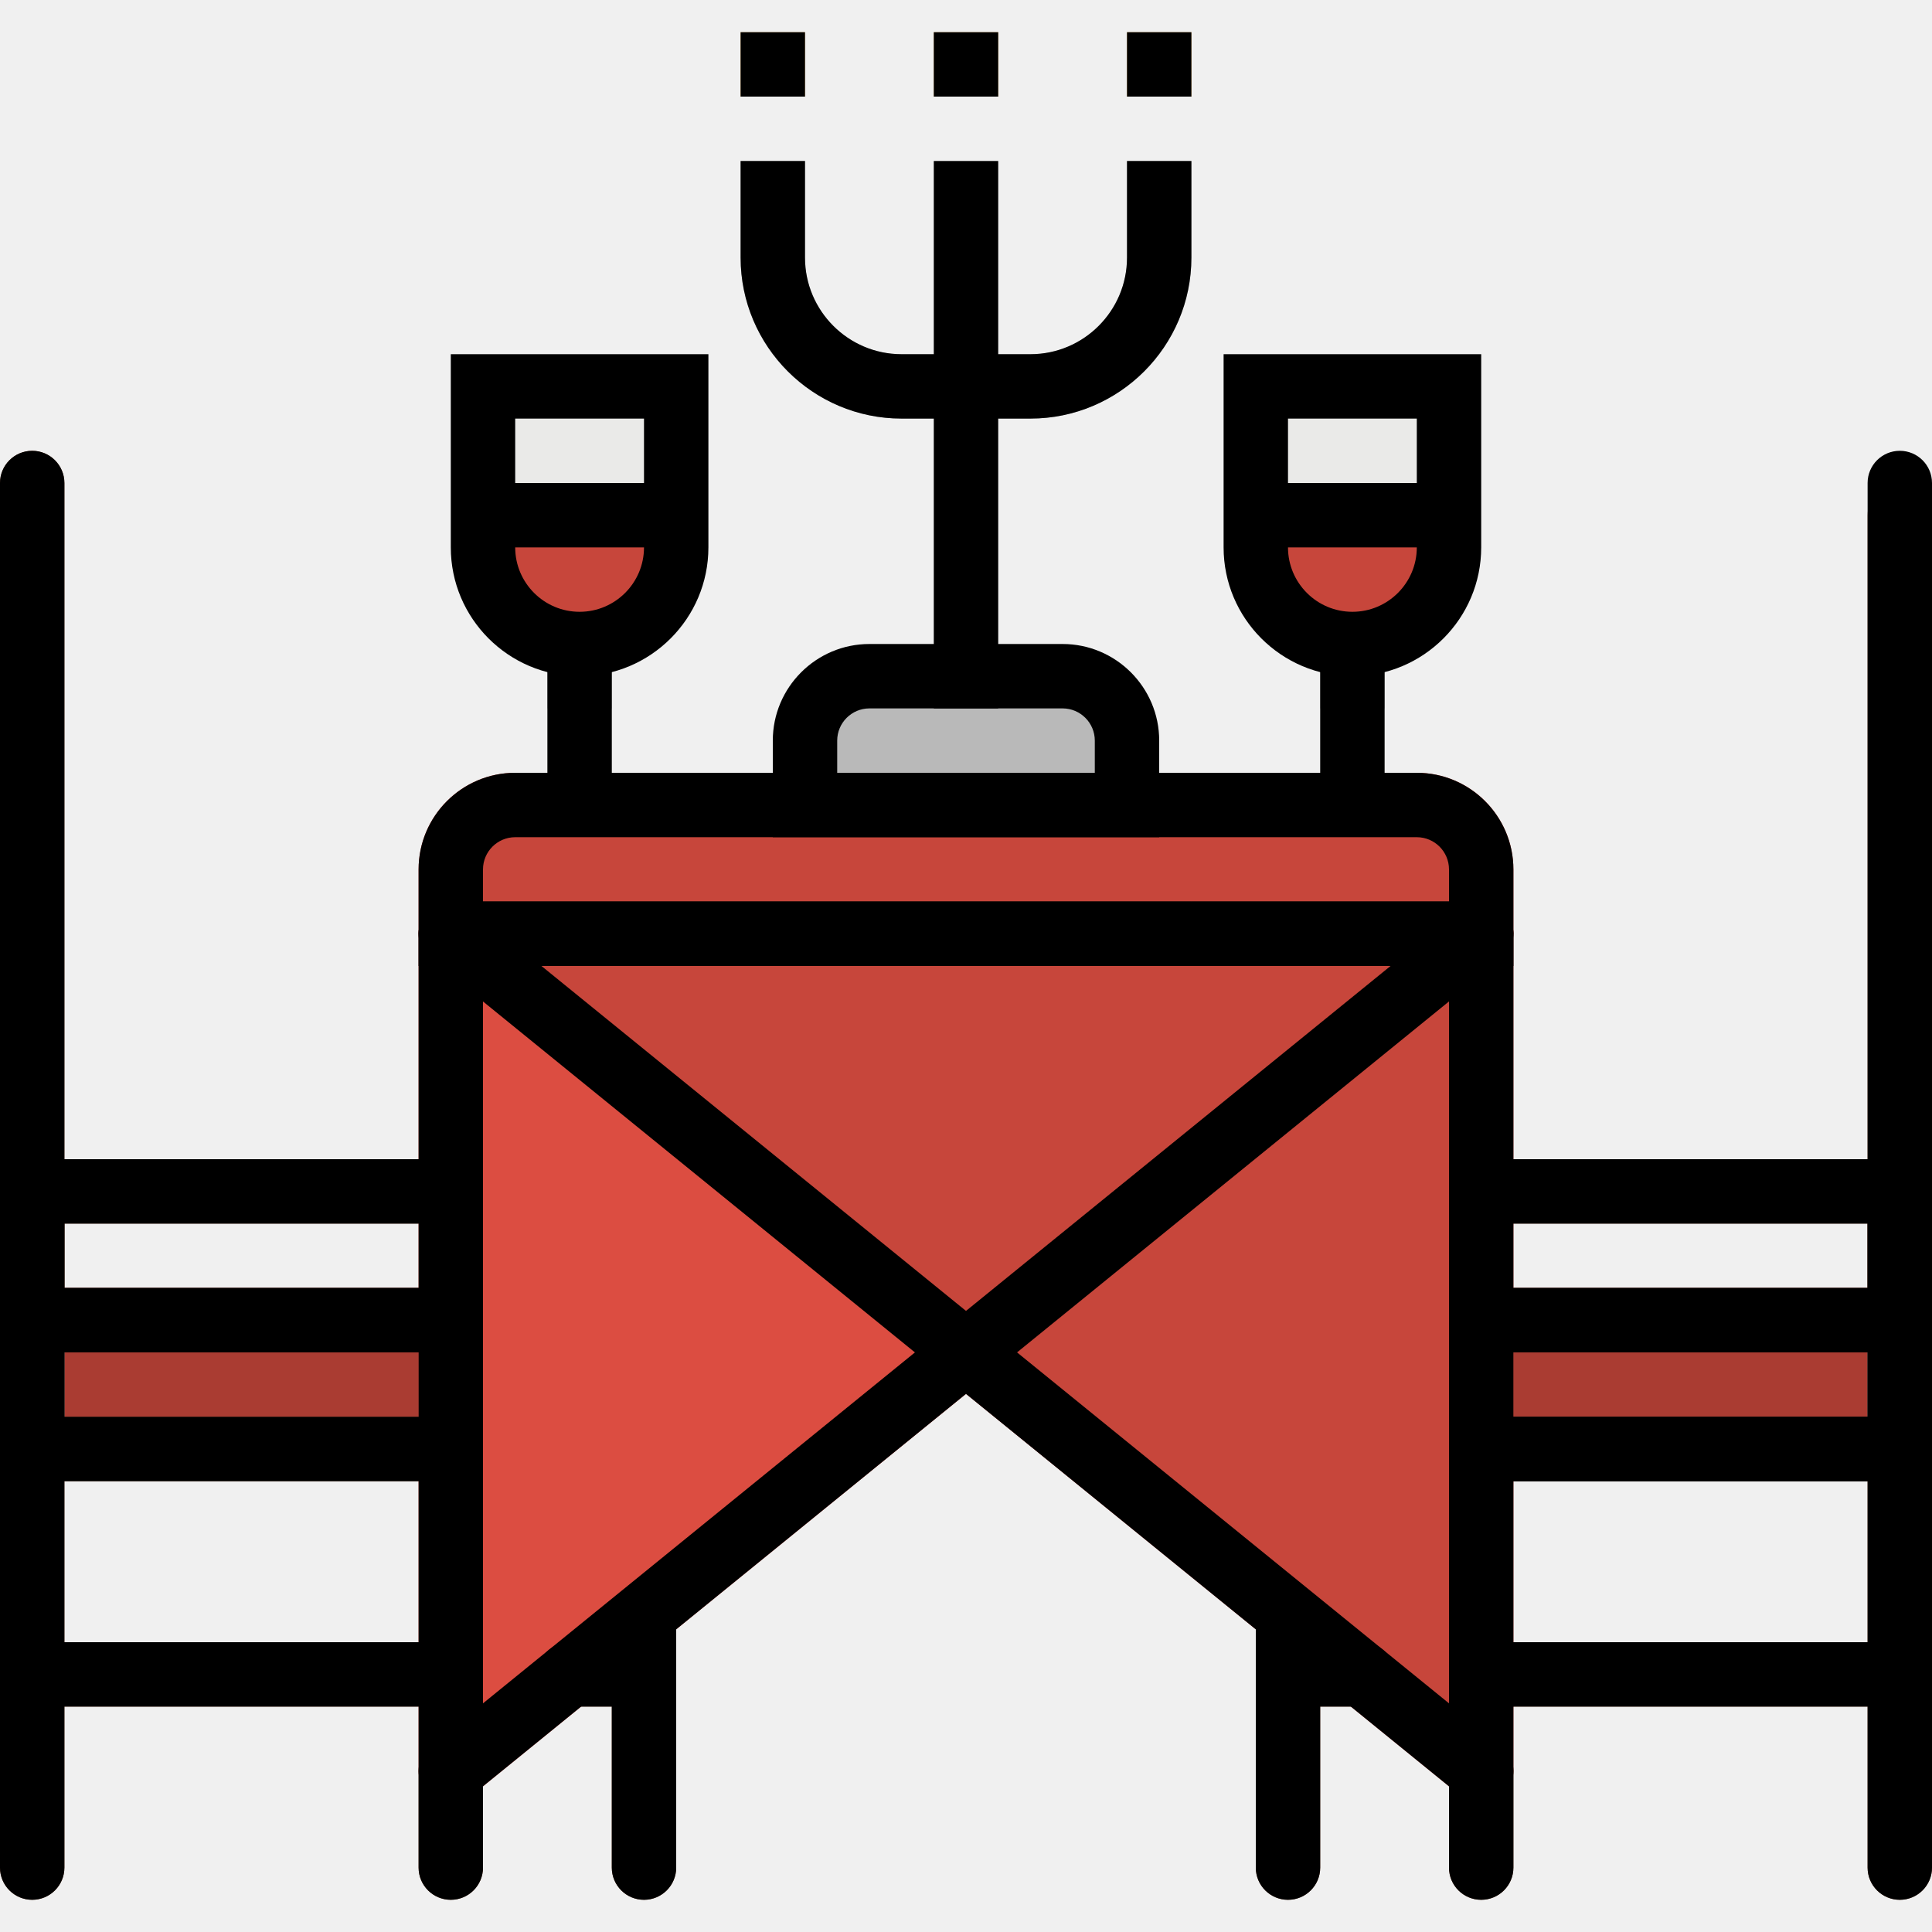
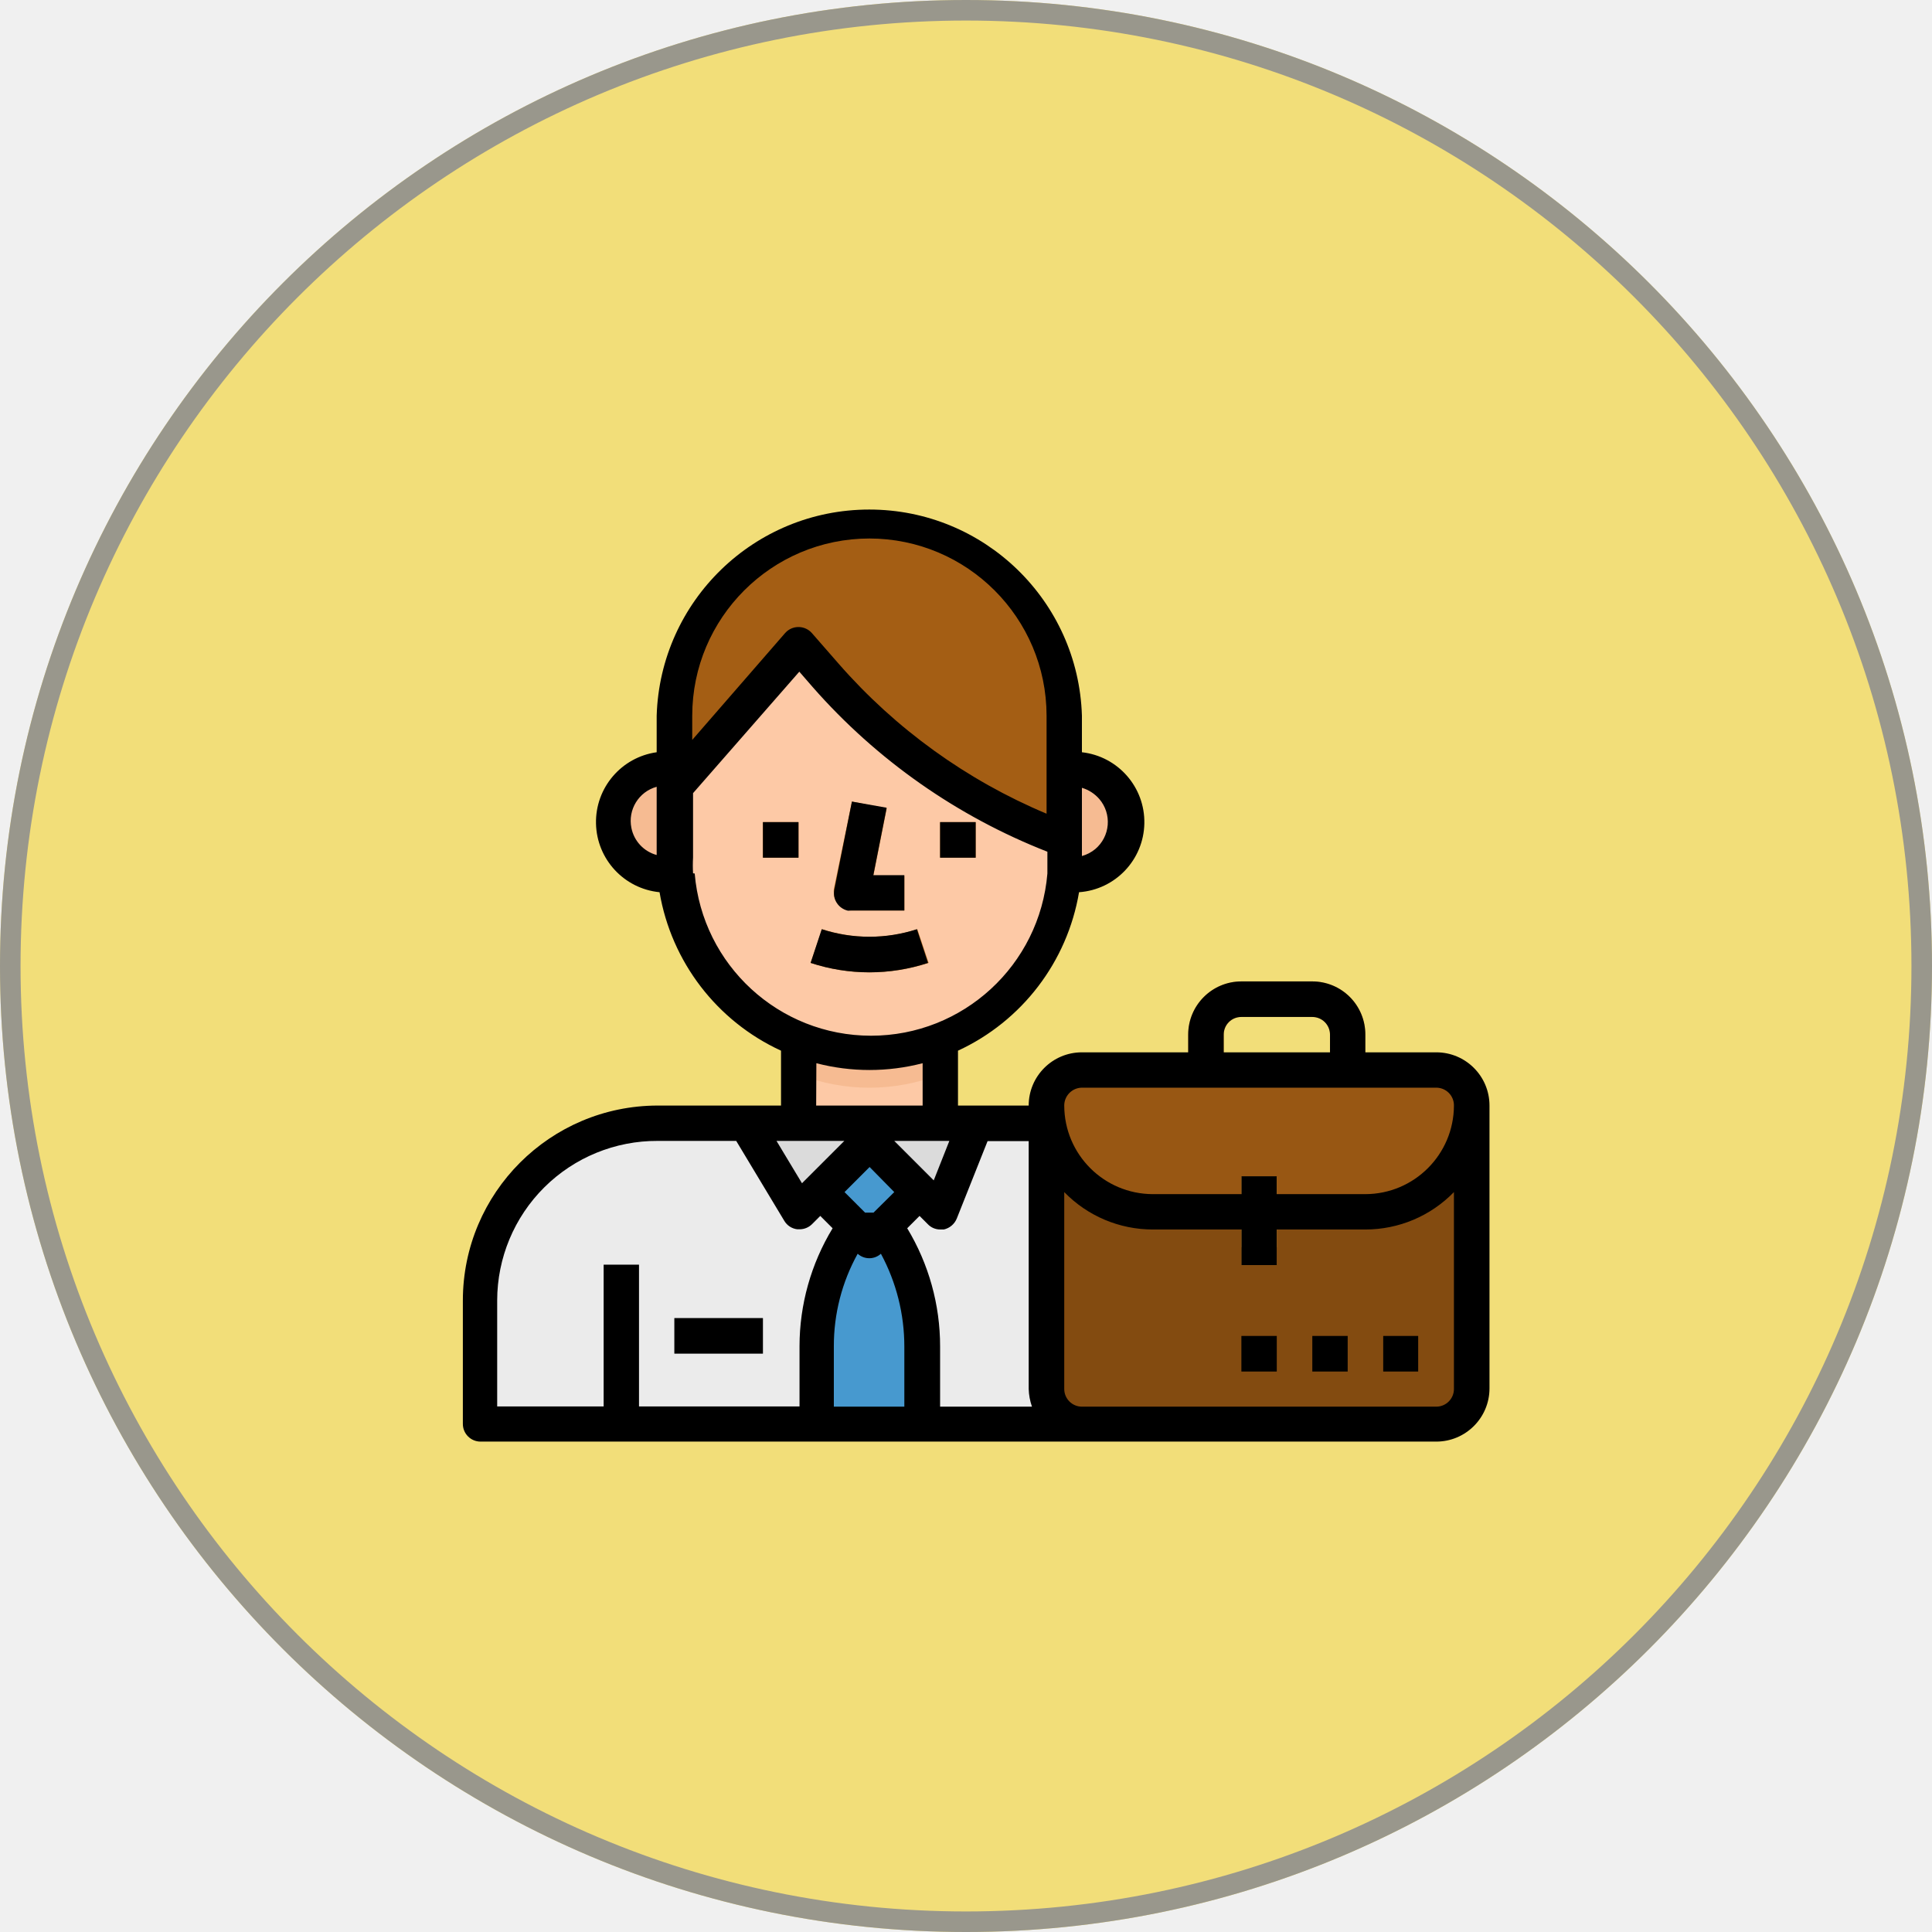
- <svg xmlns="http://www.w3.org/2000/svg" version="1.1" id="Capa_1" x="0px" y="0px" viewBox="0 0 512 512" style="enable-background:new 0 0 512 512;" xml:space="preserve">
-   <path style="fill:#B9B9B9;" d="M273.067,110.933h-34.133c-23.552-0.026-42.641-19.115-42.667-42.667v-25.6h17.067v25.6  c0,14.14,11.46,25.6,25.6,25.6h34.133c14.14,0,25.6-11.46,25.6-25.6v-25.6h17.067v25.6  C315.708,91.819,296.619,110.908,273.067,110.933z" />
-   <g>
-     <path style="fill:#F7BA61;" d="M196.267,8.533h17.067V25.6h-17.067V8.533z" />
-     <path style="fill:#F7BA61;" d="M247.467,8.533h17.067V25.6h-17.067V8.533z" />
-     <path style="fill:#F7BA61;" d="M298.667,8.533h17.067V25.6h-17.067V8.533z" />
+ <svg xmlns="http://www.w3.org/2000/svg" viewBox="0 0 94 94">
+   <defs>
+     <style>.cls-1{fill:#f2de79;}.cls-2{fill:none;stroke:#99978c;}.cls-3{fill:#fdc9a6;}.cls-4{fill:#f6bb92;}.cls-5{fill:#f3af3e;}.cls-6{fill:#a45e14;}.cls-7{fill:#ebebeb;}.cls-8{fill:#4799cf;}.cls-9{fill:#dbdbdb;}.cls-10{fill:#834b10;}.cls-11{fill:#985713;}.cls-12{fill:#ea9d2d;}.cls-13{fill:#70400e;}</style>
+   </defs>
+   <g id="圖層_2" data-name="圖層 2">
+     <g id="圖層_2-2" data-name="圖層 2">
+       <g id="Group_233" data-name="Group 233">
+         <g id="Ellipse_41-2" data-name="Ellipse 41-2">
+           <circle class="cls-1" cx="47" cy="47" r="47" />
+           <circle class="cls-2" cx="47" cy="47" r="46.5" />
+         </g>
+         <g id="Group_243" data-name="Group 243">
+           <path id="Path_7077" data-name="Path 7077" class="cls-3" d="M38.85,49.48h6.9v5.17h-6.9Z" />
+           <path id="Path_7078" data-name="Path 7078" class="cls-4" d="M38.85,52.27a9.45,9.45,0,0,0,6.9,0V49.48h-6.9Z" />
+           <path id="Path_7079" data-name="Path 7079" class="cls-4" d="M32.81,37.41h-.4a2.59,2.59,0,0,0,0,5.17h.44c0-.29,1.68-.57,1.68-.86Z" />
+           <path id="Path_7080" data-name="Path 7080" class="cls-4" d="M52.17,37.41h-.4l-.85,4.31c0,.29.84.57.82.86h.43a2.59,2.59,0,0,0,0-5.17Z" />
+           <path id="Path_7081" data-name="Path 7081" class="cls-3" d="M42.3,51.2a9.49,9.49,0,0,1-9.49-9.48h0v-6.9l8.62-6.9,10.35,6.9v6.9A9.48,9.48,0,0,1,42.3,51.2Z" />
+           <path id="Path_7082" data-name="Path 7082" class="cls-5" d="M66.43,52.92H64.71V50.34a.85.85,0,0,0-.86-.86H60.4a.86.86,0,0,0-.86.86v2.58H57.81V50.34a2.59,2.59,0,0,1,2.59-2.59h3.45a2.58,2.58,0,0,1,2.58,2.59Z" />
+           <g id="Group_243-2" data-name="Group 243-2">
+             <path id="Path_7083" data-name="Path 7083" class="cls-6" d="M32.81,38.27l6-6.9,1.31,1.49a28.48,28.48,0,0,0,11.45,7.93l.17.06v-6a9.49,9.49,0,0,0-19,0Z" />
+             <path id="Path_7084" data-name="Path 7084" class="cls-6" d="M37.12,40h1.73v1.73H37.12Z" />
+             <path id="Path_7085" data-name="Path 7085" class="cls-6" d="M45.74,40h1.73v1.73H45.74Z" />
+             <path id="Path_7086" data-name="Path 7086" class="cls-6" d="M44,44.3H41.43a.86.86,0,0,1-.86-.86,1,1,0,0,1,0-.17L41.45,39l1.69.34-.65,3.28H44Z" />
+             <path id="Path_7087" data-name="Path 7087" class="cls-6" d="M42.3,47.31a9.25,9.25,0,0,1-2.86-.46L40,45.21a7.48,7.48,0,0,0,4.63,0l.55,1.64A9.3,9.3,0,0,1,42.3,47.31Z" />
+           </g>
+           <path id="Path_7088" data-name="Path 7088" class="cls-7" d="M61.26,69.3H23.33v-6A8.62,8.62,0,0,1,32,54.65H52.64a8.62,8.62,0,0,1,8.62,8.62Z" />
+           <path id="Path_7089" data-name="Path 7089" class="cls-8" d="M42.3,61.55,39.86,58l2.44-2.44L44.74,58Z" />
+           <path id="Path_7090" data-name="Path 7090" class="cls-8" d="M39.71,69.3V65.52a10.31,10.31,0,0,1,1.72-5.7h1.73a10.31,10.31,0,0,1,1.72,5.7V69.3Z" />
+           <path id="Path_7091" data-name="Path 7091" class="cls-9" d="M43.16,54.65,38.85,59l-2.59-4.31Z" />
+           <path id="Path_7092" data-name="Path 7092" class="cls-9" d="M41.43,54.65,45.74,59l1.73-4.31Z" />
+           <path id="Path_7093" data-name="Path 7093" class="cls-9" d="M29.37,61.55h1.72V69.3H29.37Z" />
+           <path id="Path_7094" data-name="Path 7094" class="cls-10" d="M52.64,52.06H69.88a1.73,1.73,0,0,1,1.73,1.73V67.58a1.73,1.73,0,0,1-1.73,1.72H52.64a1.72,1.72,0,0,1-1.72-1.72V53.79A1.72,1.72,0,0,1,52.64,52.06Z" />
+           <path id="Path_7095" data-name="Path 7095" class="cls-9" d="M32.81,64.13h4.31v1.73H32.81Z" />
+           <path id="Path_7096" data-name="Path 7096" class="cls-11" d="M52.64,52.06H69.88a1.73,1.73,0,0,1,1.73,1.73A5.18,5.18,0,0,1,66.43,59H56.09a5.17,5.17,0,0,1-5.17-5.17A1.72,1.72,0,0,1,52.64,52.06Z" />
+           <path id="Path_7097" data-name="Path 7097" class="cls-12" d="M60.4,57.24h1.72v4.31H60.4Z" />
+           <path id="Path_7098" data-name="Path 7098" class="cls-5" d="M60.4,57.24h1.72v3.44H60.4Z" />
+           <path id="Path_7099" data-name="Path 7099" class="cls-13" d="M67.3,65H69v1.73H67.3Z" />
+           <path id="Path_7100" data-name="Path 7100" class="cls-13" d="M63.85,65h1.72v1.73H63.85Z" />
+           <path id="Path_7101" data-name="Path 7101" class="cls-13" d="M60.4,65h1.72v1.73H60.4Z" />
+           <path id="Path_7102" data-name="Path 7102" class="cls-12" d="M57.81,51.2h1.73v.86H57.81Z" />
+           <path id="Path_7103" data-name="Path 7103" class="cls-12" d="M64.71,51.2h1.72v.86H64.71Z" />
+           <path id="Path_7104" data-name="Path 7104" d="M37.12,40h1.73v1.73H37.12Z" />
+           <path id="Path_7105" data-name="Path 7105" d="M45.74,40h1.73v1.73H45.74Z" />
+           <path id="Path_7106" data-name="Path 7106" d="M41.43,44.3H44V42.58H42.49l.65-3.28L41.45,39l-.86,4.31a.87.87,0,0,0,.67,1Z" />
+           <path id="Path_7107" data-name="Path 7107" d="M45.15,46.85l-.54-1.64a7.48,7.48,0,0,1-4.63,0l-.54,1.64A9.14,9.14,0,0,0,45.15,46.85Z" />
+           <path id="Path_7108" data-name="Path 7108" d="M36.26,53.79H32a9.49,9.49,0,0,0-9.48,9.48v6a.86.86,0,0,0,.86.87H69.88a2.59,2.59,0,0,0,2.59-2.59h0V53.79a2.59,2.59,0,0,0-2.59-2.59H66.43v-.86a2.58,2.58,0,0,0-2.58-2.59H60.4a2.59,2.59,0,0,0-2.59,2.59v.86H52.64a2.59,2.59,0,0,0-2.59,2.59H46.61V51.12a10.4,10.4,0,0,0,5.89-7.71,3.42,3.42,0,0,0,.14-6.81V34.82a10.35,10.35,0,0,0-20.69,0V36.6a3.43,3.43,0,0,0,.14,6.81A10.41,10.41,0,0,0,38,51.12v2.67Zm2.59,1.72h2.23l-1.83,1.83-.23.23-1.24-2.06Zm7.34,0-.76,1.92-.09-.09-1.83-1.83ZM42.5,59h-.41l-1-1,1.22-1.22L43.51,58ZM24.19,63.27A7.77,7.77,0,0,1,32,55.51h3.82l2.34,3.89a.85.85,0,0,0,.63.41h.11a.86.86,0,0,0,.61-.25l.4-.4.6.6a11.08,11.08,0,0,0-1.61,5.74v2.93H31.09v-6.9H29.37v6.9H24.19Zm16.38,5.17V65.51A9.23,9.23,0,0,1,41.73,61a.84.84,0,0,0,1.13,0A9.5,9.5,0,0,1,44,65.52v2.92Zm30.17-.86a.86.86,0,0,1-.86.86H52.64a.86.86,0,0,1-.86-.86V58a6,6,0,0,0,4.31,1.82H60.4v1.73h1.72V59.82h4.31A6,6,0,0,0,70.74,58ZM59.54,50.34a.85.85,0,0,1,.86-.86h3.45a.86.86,0,0,1,.86.86v.86H59.54Zm-6.9,2.58H69.88a.86.86,0,0,1,.86.87,4.32,4.32,0,0,1-4.31,4.31H62.12v-.87H60.4v.87H56.09a4.32,4.32,0,0,1-4.31-4.31.87.87,0,0,1,.86-.87ZM50.21,68.44H45.74V65.51a11.1,11.1,0,0,0-1.6-5.75l.6-.6.4.4a.83.83,0,0,0,.6.26h.18a.89.89,0,0,0,.63-.53l1.5-3.77h2V67.58A2.84,2.84,0,0,0,50.21,68.44Zm3.28-29.56a1.72,1.72,0,0,1-.2,2.43,1.76,1.76,0,0,1-.65.34V38.33a1.8,1.8,0,0,1,.85.55ZM42.3,26.2a8.63,8.63,0,0,1,8.62,8.62v4.77A27.64,27.64,0,0,1,40.81,32.3L39.5,30.8a.87.87,0,0,0-1.22-.08l-.08.08L33.68,36V34.82A8.63,8.63,0,0,1,42.3,26.2ZM30.72,40.28a1.72,1.72,0,0,1,1.23-2v3.32A1.71,1.71,0,0,1,30.72,40.28Zm3,2.21a6.62,6.62,0,0,1,0-.77V38.59l5.17-5.91.66.76a29.51,29.51,0,0,0,11.41,8v.28c0,.26,0,.52,0,.78a8.61,8.61,0,0,1-17.16,0Zm6,9.24a10.29,10.29,0,0,0,5.17,0v2.06H39.71Z" />
+           <path id="Path_7109" data-name="Path 7109" d="M32.81,64.13h4.31v1.73H32.81Z" />
+           <path id="Path_7110" data-name="Path 7110" d="M67.3,65H69v1.73H67.3Z" />
+           <path id="Path_7111" data-name="Path 7111" d="M63.85,65h1.72v1.73H63.85Z" />
+           <path id="Path_7112" data-name="Path 7112" d="M60.4,65h1.72v1.73H60.4Z" />
+         </g>
+       </g>
+     </g>
  </g>
-   <path style="fill:#DBDBDB;" d="M247.467,42.667h17.067v145.067h-17.067V42.667z" />
-   <g>
-     <path style="fill:#EAEAE8;" d="M128,102.4h51.2l0,0v42.667c0,14.14-11.46,25.6-25.6,25.6c-14.14,0-25.6-11.46-25.6-25.6V102.4   L128,102.4z" />
-     <path style="fill:#EAEAE8;" d="M145.067,166.938h17.067v46.404h-17.067V166.938z" />
-   </g>
-   <path style="fill:#B9B9B9;" d="M145.067,166.938h17.067v20.804h-17.067V166.938z" />
-   <path style="fill:#EAEAE8;" d="M349.867,164.975h17.067v48.358h-17.067V164.975z" />
-   <path style="fill:#B9B9B9;" d="M298.667,213.333h-85.333v-17.067c0-9.429,7.637-17.067,17.067-17.067h51.2  c9.429,0,17.067,7.637,17.067,17.067V213.333z" />
-   <path style="fill:#804D35;" d="M170.667,358.4H8.533c-4.71,0-8.533-3.823-8.533-8.533v-34.133c0-4.71,3.823-8.533,8.533-8.533H153.6  c14.14,0,25.6,11.46,25.6,25.6v17.067C179.2,354.577,175.377,358.4,170.667,358.4z M17.067,341.333h145.067V332.8  c0-4.71-3.823-8.533-8.533-8.533H17.067V341.333z" />
-   <path style="fill:#AA3C32;" d="M17.067,341.333H179.2V379H17.067V341.333z" />
-   <g>
-     <path style="fill:#804D35;" d="M170.667,503.467c-4.71,0-8.533-3.823-8.533-8.533v-102.4H8.533C3.823,392.533,0,388.71,0,384   s3.823-8.533,8.533-8.533h162.133c4.71,0,8.533,3.823,8.533,8.533v110.933C179.2,499.644,175.377,503.467,170.667,503.467z" />
-     <path style="fill:#804D35;" d="M503.467,375.467H341.333c-4.71,0-8.533,3.823-8.533,8.533v110.933c0,4.71,3.823,8.533,8.533,8.533   s8.533-3.823,8.533-8.533v-102.4h153.6c4.71,0,8.533-3.823,8.533-8.533S508.177,375.467,503.467,375.467z" />
-     <path style="fill:#804D35;" d="M179.2,435.2H17.067V128c0-4.71-3.823-8.533-8.533-8.533S0,123.29,0,128v366.933   c0,4.71,3.823,8.533,8.533,8.533s8.533-3.823,8.533-8.533v-42.667H179.2V435.2z" />
-     <path style="fill:#804D35;" d="M503.467,358.4H341.333c-4.71,0-8.533-3.823-8.533-8.533V332.8c0-14.14,11.46-25.6,25.6-25.6   h145.067c4.71,0,8.533,3.823,8.533,8.533v34.133C512,354.577,508.177,358.4,503.467,358.4z M349.867,341.333h145.067v-17.067H358.4   c-4.71,0-8.533,3.823-8.533,8.533V341.333z" />
-   </g>
-   <path style="fill:#AA3C32;" d="M332.8,341.333h162.133v34.133H332.8V341.333z" />
-   <g>
-     <path style="fill:#804D35;" d="M503.467,503.467c-4.71,0-8.533-3.823-8.533-8.533v-358.4c0-4.71,3.823-8.533,8.533-8.533   c4.71,0,8.533,3.823,8.533,8.533v358.4C512,499.644,508.177,503.467,503.467,503.467z" />
-     <path style="fill:#804D35;" d="M332.8,435.2H512v17.067H332.8V435.2z" />
-     <path style="fill:#804D35;" d="M119.467,503.467c-4.71,0-8.533-3.823-8.533-8.533v-25.6c0-4.71,3.823-8.533,8.533-8.533   c4.71,0,8.533,3.823,8.533,8.533v25.6C128,499.644,124.177,503.467,119.467,503.467z" />
-   </g>
-   <path style="fill:#DC4D41;" d="M119.467,477.867c-4.71,0-8.533-3.823-8.533-8.533V247.467c0-4.71,3.823-8.533,8.533-8.533h273.067  c4.71,0,8.533,3.814,8.533,8.533c0,2.569-1.161,5.001-3.149,6.622L124.851,475.955C123.332,477.193,121.429,477.867,119.467,477.867  z" />
-   <path style="fill:#804D35;" d="M392.533,503.467c-4.71,0-8.533-3.823-8.533-8.533v-25.6c0-4.71,3.823-8.533,8.533-8.533  s8.533,3.823,8.533,8.533v25.6C401.067,499.644,397.244,503.467,392.533,503.467z" />
-   <g>
-     <path style="fill:#C7463B;" d="M128,136.533v8.533c0,14.14,11.46,25.6,25.6,25.6c14.14,0,25.6-11.46,25.6-25.6v-8.533H128z" />
-     <path style="fill:#C7463B;" d="M401.067,247.467H110.933V230.4c0-14.14,11.46-25.6,25.6-25.6h238.933c14.14,0,25.6,11.46,25.6,25.6   V247.467z" />
-     <path style="fill:#C7463B;" d="M392.533,238.933c4.71,0,8.533,3.823,8.533,8.533v221.867c0,4.71-3.814,8.533-8.533,8.533   c-1.963,0-3.866-0.674-5.385-1.911L114.082,254.089c-3.661-2.97-4.215-8.346-1.237-12.006c1.621-1.988,4.053-3.149,6.622-3.149   H392.533z" />
-   </g>
-   <path style="fill:#B9B9B9;" d="M349.867,166.938h17.067v20.804h-17.067V166.938z" />
-   <path style="fill:#EAEAE8;" d="M332.8,102.4H384l0,0v42.667c0,14.14-11.46,25.6-25.6,25.6s-25.6-11.46-25.6-25.6V102.4L332.8,102.4z  " />
-   <path style="fill:#C7463B;" d="M332.8,136.533v8.533c0,14.14,11.46,25.6,25.6,25.6s25.6-11.46,25.6-25.6v-8.533H332.8z" />
-   <path d="M153.6,179.2c-18.825,0-34.133-15.309-34.133-34.133v-51.2h68.267v51.2C187.733,163.891,172.425,179.2,153.6,179.2z   M136.533,110.933v34.133c0,9.412,7.654,17.067,17.067,17.067s17.067-7.654,17.067-17.067v-34.133H136.533z" />
-   <path style="fill:#FFFFFF;" d="M153.6,170.667V204.8" />
-   <rect x="145.067" y="170.667" width="17.067" height="34.133" />
-   <path d="M358.4,179.2c-18.825,0-34.133-15.309-34.133-34.133v-51.2h68.267v51.2C392.533,163.891,377.225,179.2,358.4,179.2z   M341.333,110.933v34.133c0,9.412,7.654,17.067,17.067,17.067c9.412,0,17.067-7.654,17.067-17.067v-34.133H341.333z" />
-   <path style="fill:#FFFFFF;" d="M358.4,170.667V204.8" />
-   <rect x="349.867" y="170.667" width="17.067" height="34.133" />
-   <rect x="247.467" y="42.667" width="17.067" height="145.067" />
-   <path d="M273.067,110.933h-34.133c-23.526,0-42.667-19.14-42.667-42.667v-25.6h17.067v25.6c0,14.114,11.486,25.6,25.6,25.6h34.133  c14.114,0,25.6-11.486,25.6-25.6v-25.6h17.067v25.6C315.733,91.793,296.593,110.933,273.067,110.933z" />
-   <path d="M307.2,221.867H204.8v-25.6c0-14.114,11.486-25.6,25.6-25.6h51.2c14.114,0,25.6,11.486,25.6,25.6V221.867z M221.867,204.8  h68.267v-8.533c0-4.702-3.823-8.533-8.533-8.533h-51.2c-4.702,0-8.533,3.831-8.533,8.533V204.8z" />
-   <path d="M503.467,392.533H392.533c-4.719,0-8.533-3.814-8.533-8.533c0-4.719,3.814-8.533,8.533-8.533h110.933  c4.719,0,8.533,3.814,8.533,8.533C512,388.719,508.186,392.533,503.467,392.533z" />
-   <path d="M341.333,503.467c-4.719,0-8.533-3.814-8.533-8.533v-63.462c0-4.719,3.814-8.533,8.533-8.533  c4.719,0,8.533,3.814,8.533,8.533v63.462C349.867,499.652,346.052,503.467,341.333,503.467z" />
-   <path d="M170.667,503.467c-4.71,0-8.533-3.814-8.533-8.533v-63.462c0-4.719,3.823-8.533,8.533-8.533s8.533,3.814,8.533,8.533v63.462  C179.2,499.652,175.377,503.467,170.667,503.467z" />
-   <path d="M503.467,358.4H384v-17.067h110.933v-17.067H384V307.2h119.467c4.719,0,8.533,3.814,8.533,8.533v34.133  C512,354.586,508.186,358.4,503.467,358.4z" />
-   <path d="M503.467,392.533H384v-17.067h110.933V358.4H384v-17.067h119.467c4.719,0,8.533,3.814,8.533,8.533V384  C512,388.719,508.186,392.533,503.467,392.533z" />
-   <path d="M503.467,503.467c-4.719,0-8.533-3.814-8.533-8.533V128c0-4.71,3.814-8.533,8.533-8.533c4.719,0,8.533,3.823,8.533,8.533  v366.933C512,499.652,508.186,503.467,503.467,503.467z" />
-   <path d="M361.028,452.267h-19.695c-4.719,0-8.533-3.814-8.533-8.533c0-4.719,3.814-8.533,8.533-8.533h19.695  c4.719,0,8.533,3.814,8.533,8.533C369.562,448.452,365.739,452.267,361.028,452.267z" />
-   <rect x="389.333" y="435.2" width="122.667" height="17.067" />
-   <path d="M119.467,477.867c-1.246,0-2.5-0.273-3.669-0.828c-2.97-1.417-4.864-4.412-4.864-7.706V247.467  c0-4.71,3.823-8.533,8.533-8.533h273.067c3.61,0,6.835,2.278,8.038,5.683c1.203,3.405,0.145,7.202-2.662,9.472L124.843,475.955  C123.298,477.218,121.387,477.867,119.467,477.867z M128,256v195.405L368.503,256H128z" />
-   <path d="M392.533,477.867c-1.929,0-3.831-0.649-5.385-1.911L114.082,254.089c-2.807-2.278-3.874-6.067-2.662-9.472  c1.212-3.405,4.437-5.683,8.047-5.683h196.267V256H143.497L384,451.405V435.2h17.067v34.133c0,3.294-1.894,6.289-4.864,7.706  C395.034,477.594,393.779,477.867,392.533,477.867z" />
-   <path d="M401.067,452.267H384V256h-68.267v-17.067h76.8c4.719,0,8.533,3.823,8.533,8.533V452.267z" />
-   <path d="M119.467,503.467c-4.71,0-8.533-3.814-8.533-8.533v-25.6c0-4.719,3.823-8.533,8.533-8.533c4.71,0,8.533,3.814,8.533,8.533  v25.6C128,499.652,124.177,503.467,119.467,503.467z" />
-   <path d="M392.533,503.467c-4.719,0-8.533-3.814-8.533-8.533v-25.6c0-4.719,3.814-8.533,8.533-8.533s8.533,3.814,8.533,8.533v25.6  C401.067,499.652,397.252,503.467,392.533,503.467z" />
-   <rect x="196.267" y="8.533" width="17.067" height="17.067" />
-   <rect x="247.467" y="8.533" width="17.067" height="17.067" />
-   <rect x="298.667" y="8.533" width="17.067" height="17.067" />
-   <rect x="128" y="128" width="51.2" height="17.067" />
-   <rect x="332.8" y="128" width="51.2" height="17.067" />
-   <path d="M401.067,256H110.933v-25.6c0-14.114,11.486-25.6,25.6-25.6h238.933c14.114,0,25.6,11.486,25.6,25.6V256z M128,238.933h256  V230.4c0-4.702-3.823-8.533-8.533-8.533H136.533c-4.702,0-8.533,3.831-8.533,8.533V238.933z" />
-   <path d="M128,358.4H8.533c-4.71,0-8.533-3.814-8.533-8.533v-34.133c0-4.719,3.823-8.533,8.533-8.533H128v17.067H17.067v17.067H128  V358.4z" />
-   <path d="M128,392.533H8.533C3.823,392.533,0,388.719,0,384v-34.133c0-4.719,3.823-8.533,8.533-8.533H128V358.4H17.067v17.067H128  V392.533z" />
-   <path d="M8.533,503.467c-4.71,0-8.533-3.814-8.533-8.533V128c0-4.71,3.823-8.533,8.533-8.533s8.533,3.823,8.533,8.533v366.933  C17.067,499.652,13.244,503.467,8.533,503.467z" />
-   <path d="M170.667,452.267h-19.695c-4.71,0-8.533-3.814-8.533-8.533c0-4.719,3.823-8.533,8.533-8.533h19.695  c4.71,0,8.533,3.814,8.533,8.533C179.2,448.452,175.377,452.267,170.667,452.267z" />
-   <rect y="435.2" width="122.667" height="17.067" />
-   <g>
- </g>
-   <g>
- </g>
-   <g>
- </g>
-   <g>
- </g>
-   <g>
- </g>
-   <g>
- </g>
-   <g>
- </g>
-   <g>
- </g>
-   <g>
- </g>
-   <g>
- </g>
-   <g>
- </g>
-   <g>
- </g>
-   <g>
- </g>
-   <g>
- </g>
-   <g>
- </g>
</svg>
